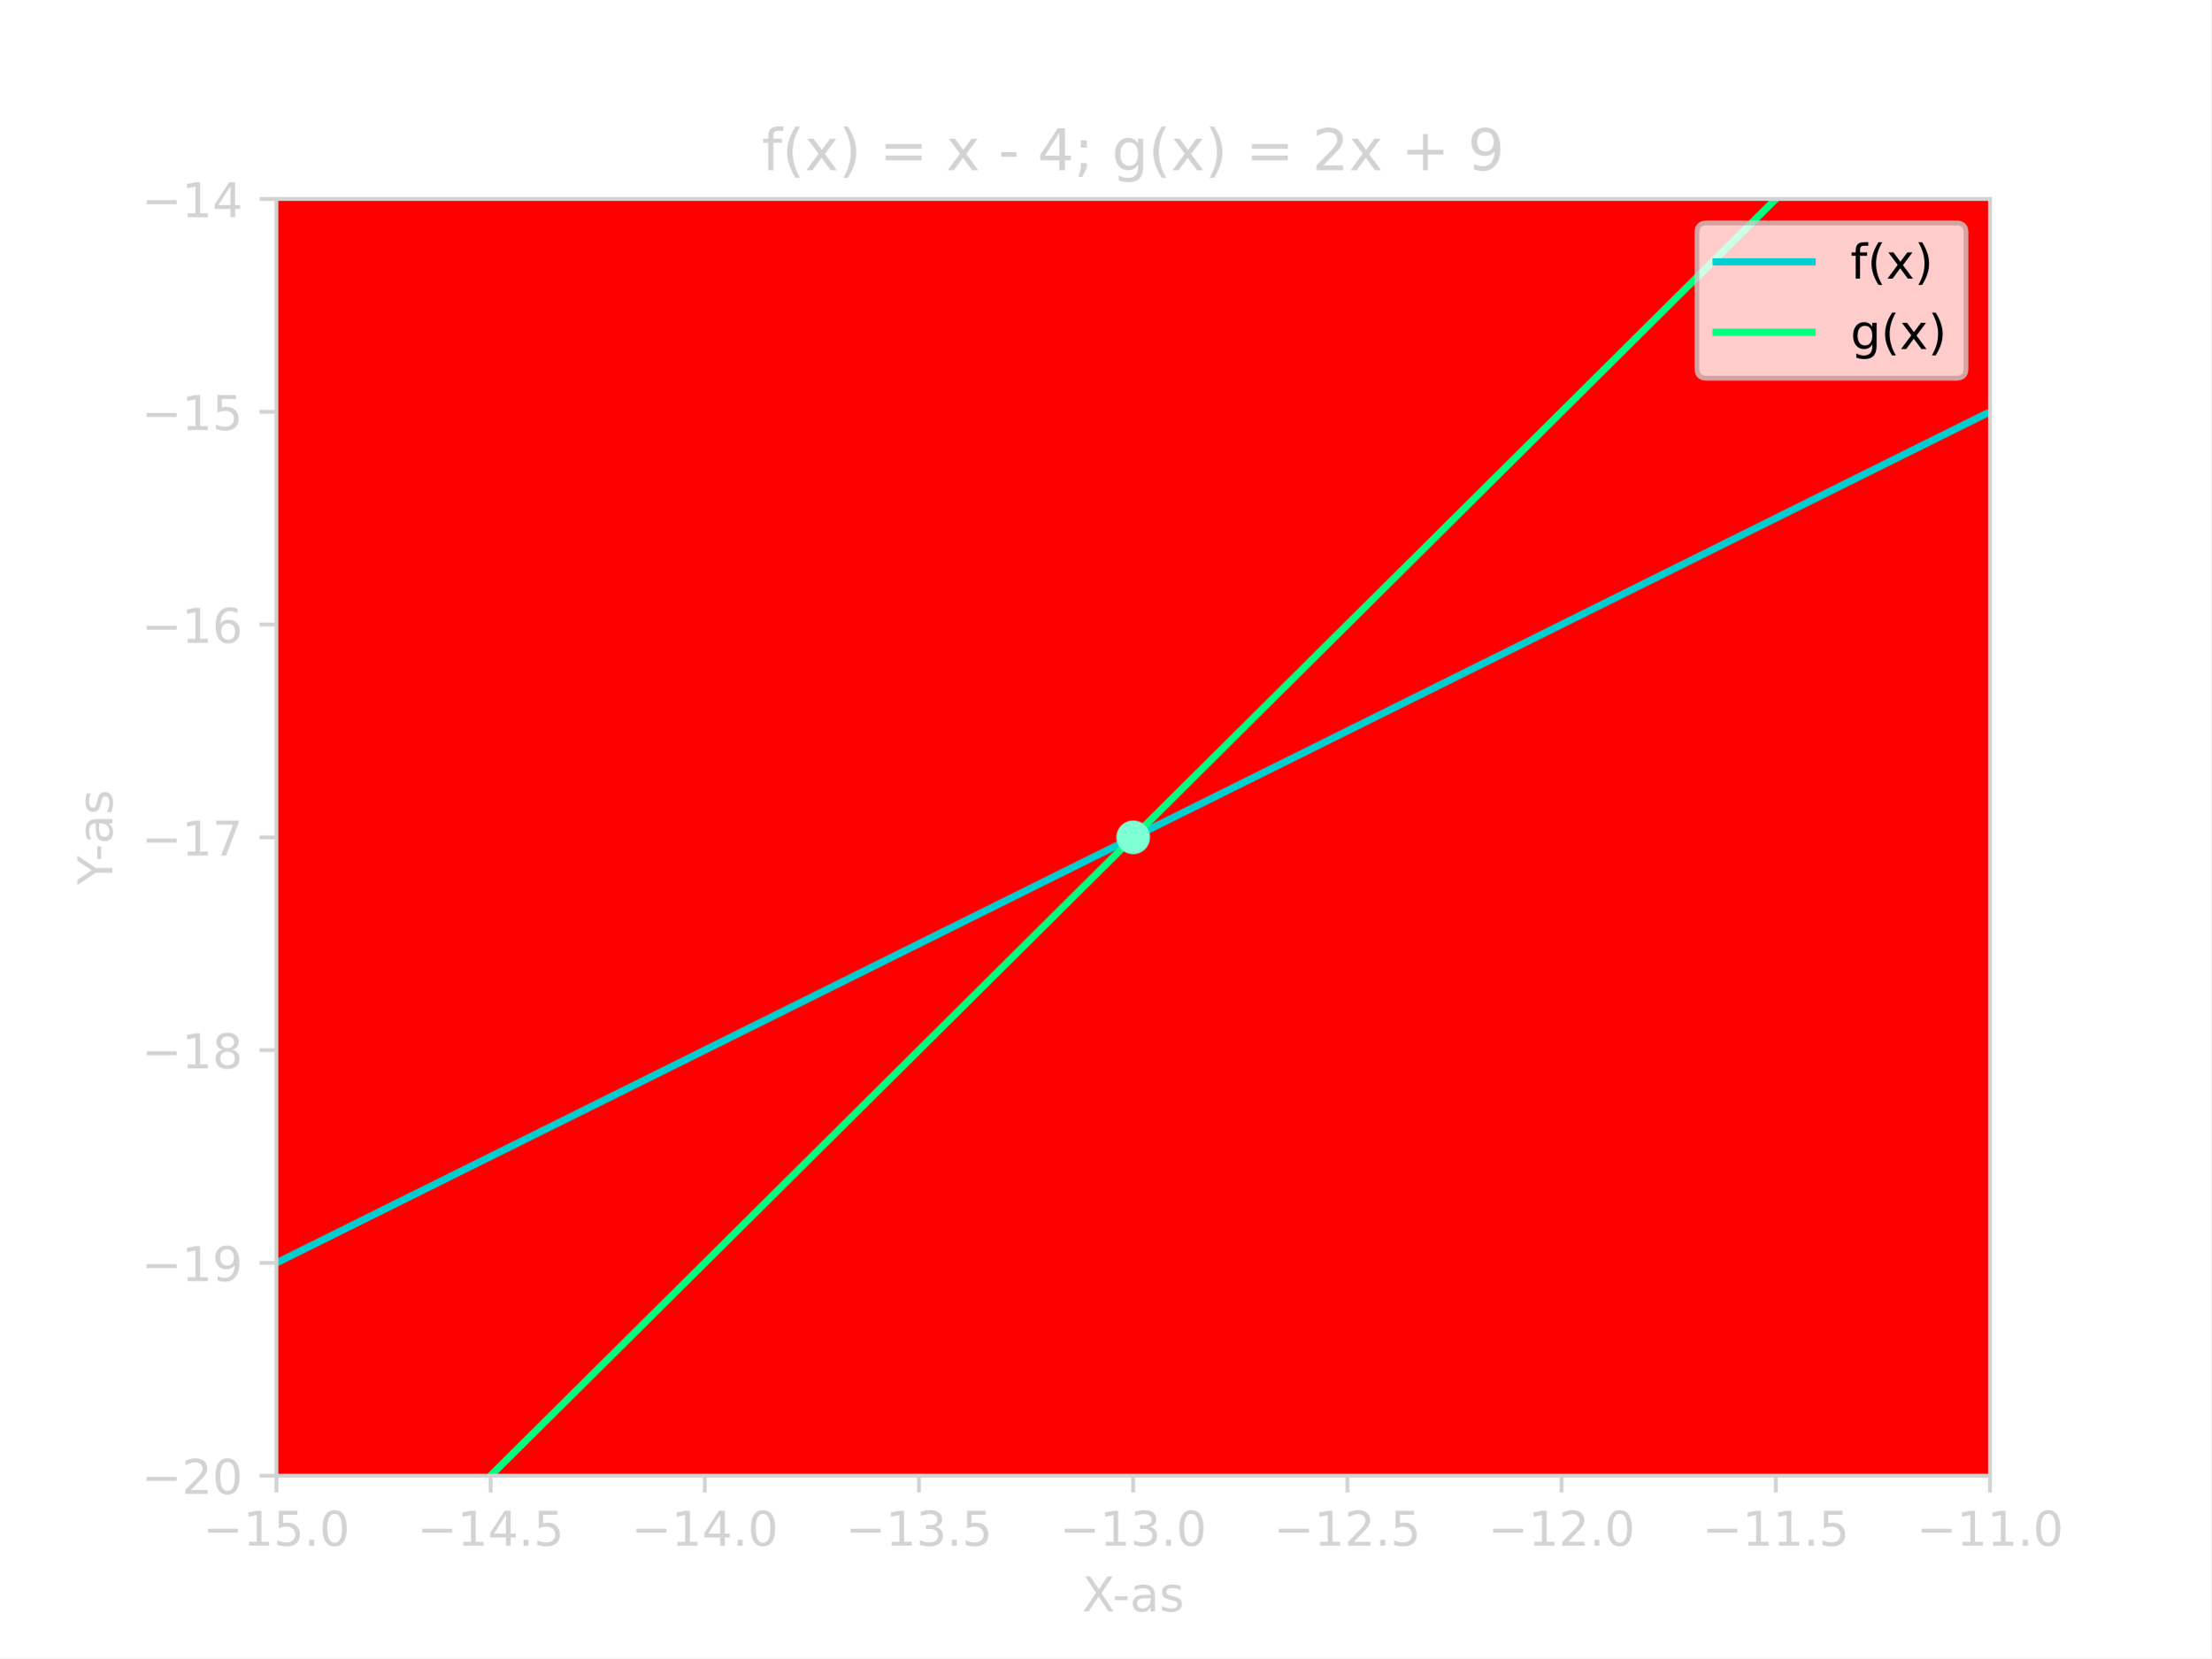
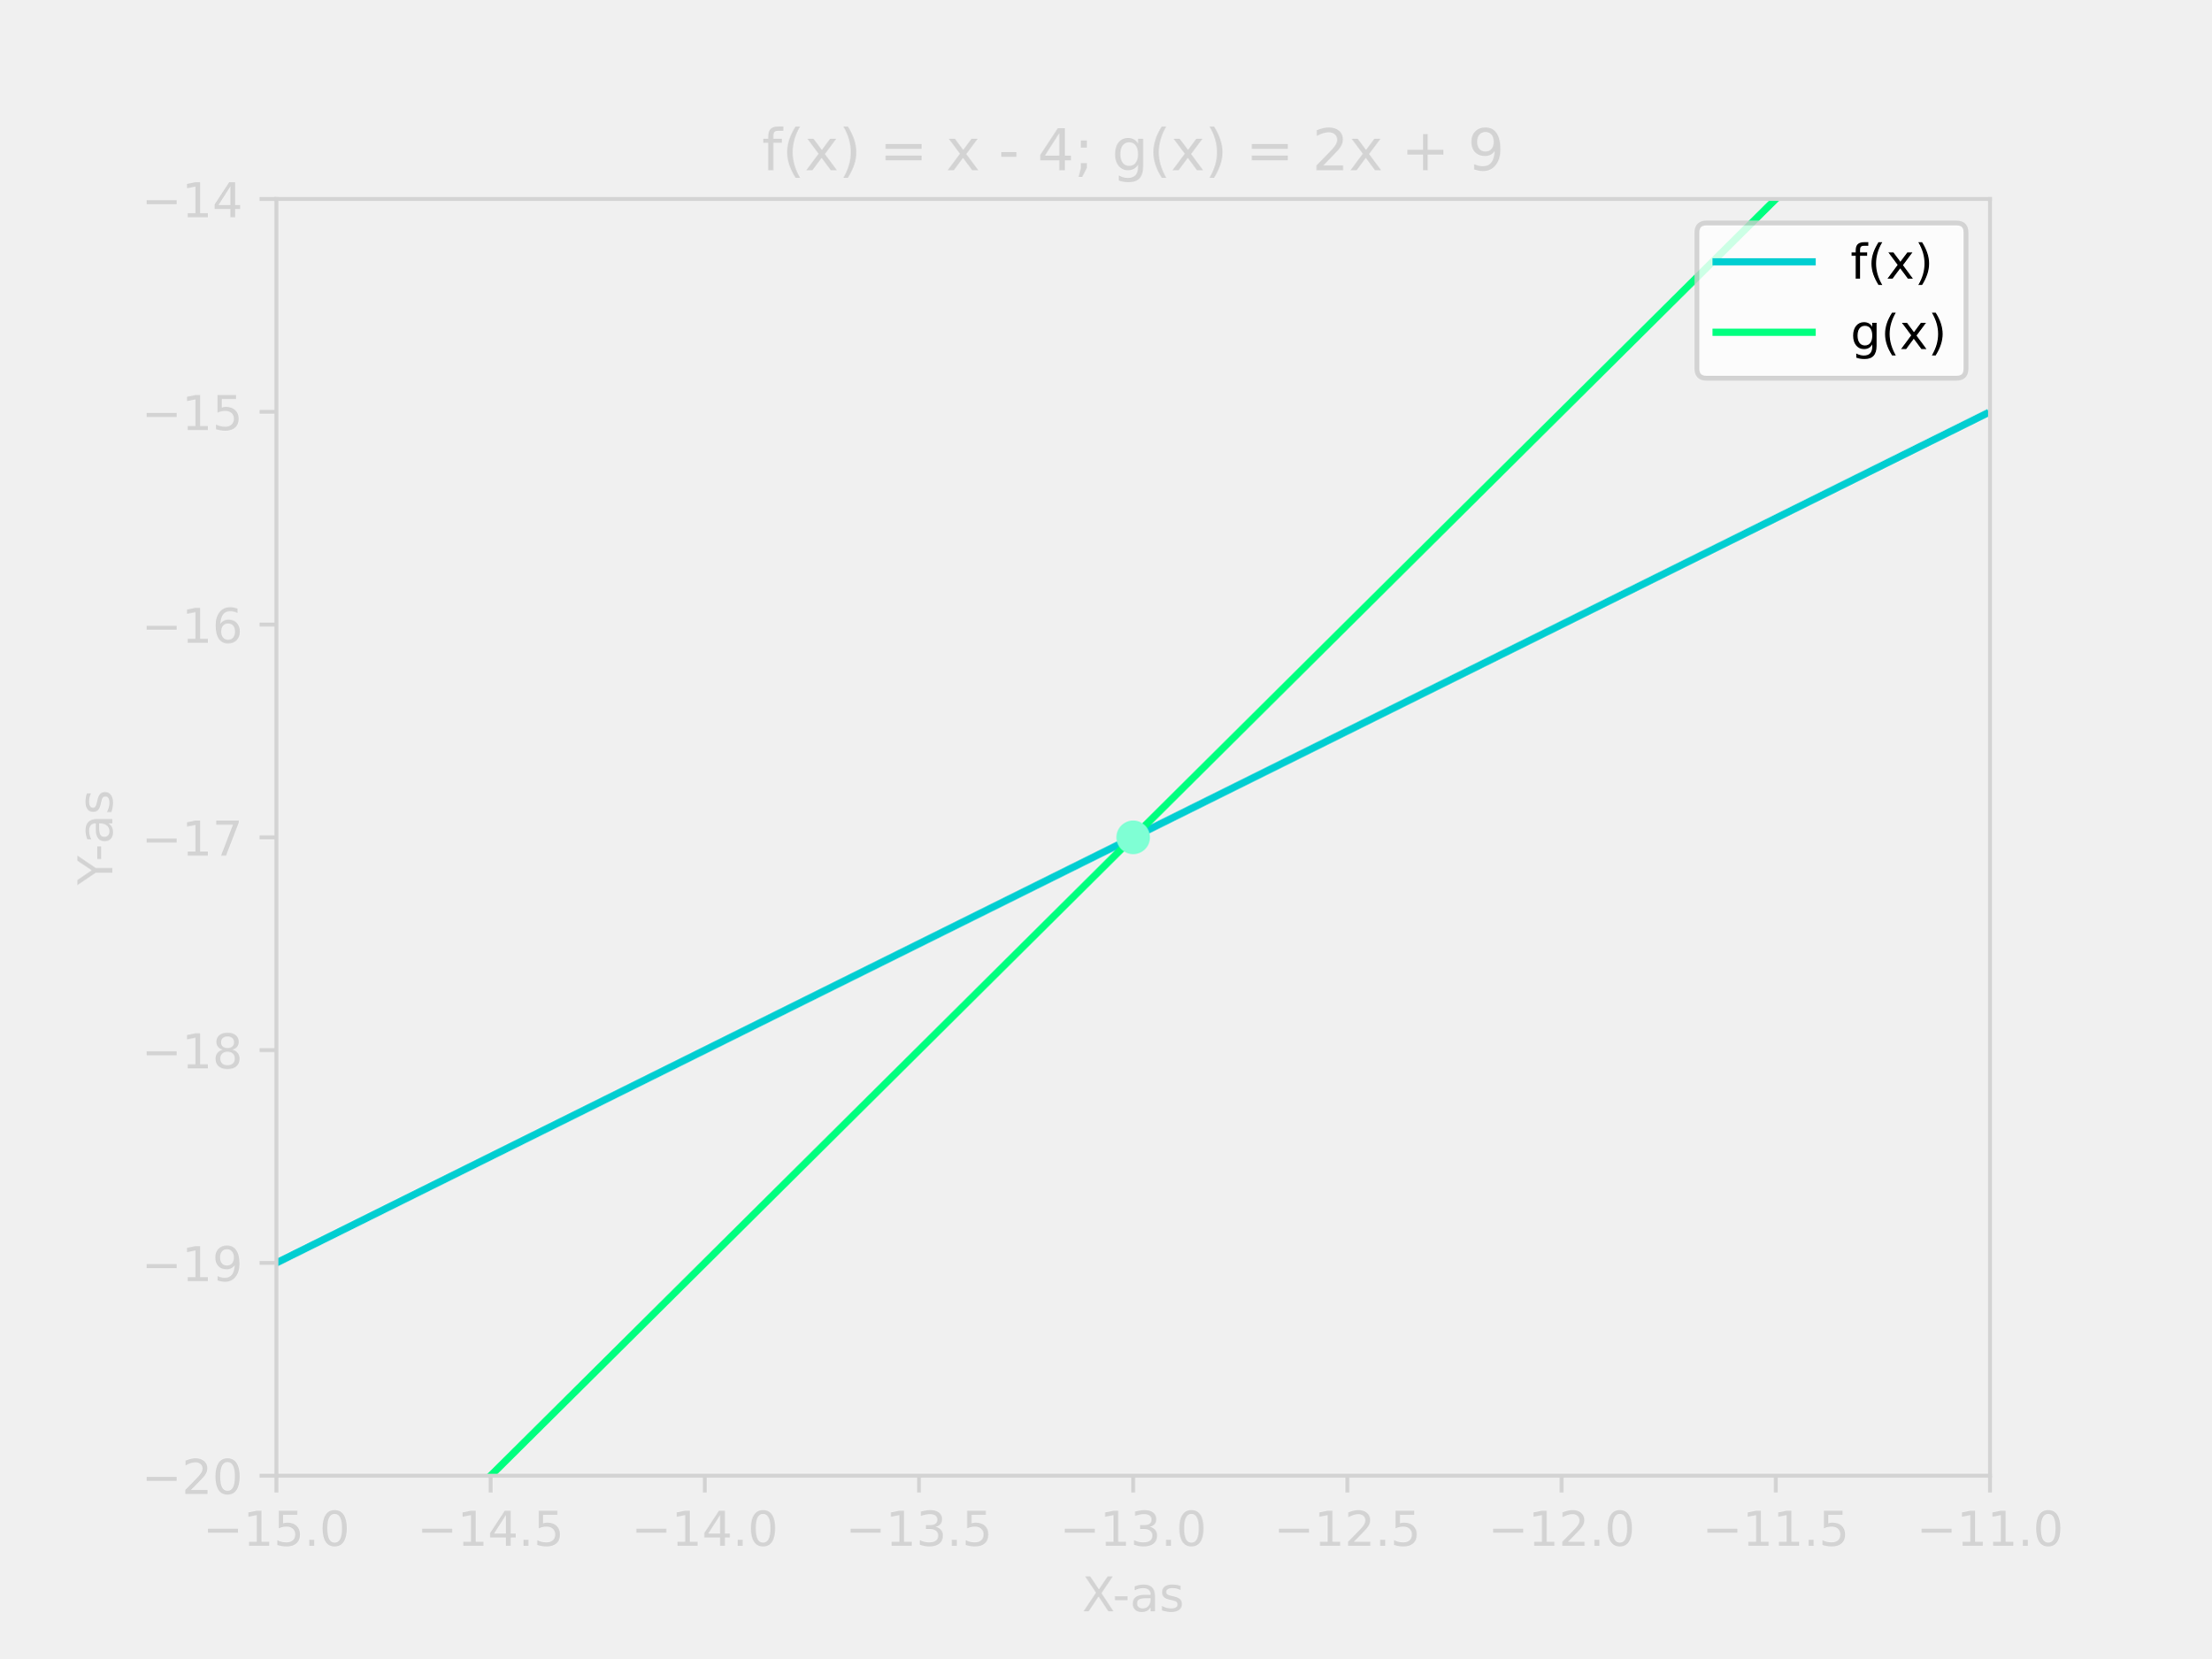
<svg xmlns="http://www.w3.org/2000/svg" xmlns:xlink="http://www.w3.org/1999/xlink" width="460.8pt" height="345.6pt" viewBox="0 0 460.8 345.6" version="1.1">
  <defs>
    <style type="text/css">*{stroke-linejoin: round; stroke-linecap: butt}</style>
  </defs>
  <g id="figure_1">
    <g id="patch_1">
-       <path d="M 0 345.6  L 460.8 345.6  L 460.8 0  L 0 0  z " style="fill: #ffffff" />
+       <path d="M 0 345.6  L 460.8 345.6  L 460.8 0  L 0 0  L 0 345.6  z " style="fill: none" />
    </g>
    <g id="axes_1">
      <g id="patch_2">
-         <path d="M 57.6 307.584  L 414.72 307.584  L 414.72 41.472  L 57.6 41.472  z " style="fill: #ff0000" />
+         <path d="M 57.6 307.584  L 414.72 307.584  L 414.72 41.472  L 57.6 41.472  L 57.6 307.584  z " style="fill: none" />
      </g>
      <g id="LineCollection_1">
-         <path clip-path="url(#p6bfad853fb)" style="fill: none; stroke: #d3d3d3; stroke-width: 1.5" />
+         <path clip-path="url(#pd39710d96b)" style="fill: none; stroke: #d3d3d3; stroke-width: 1.5" />
      </g>
      <g id="LineCollection_2">
-         <path clip-path="url(#p6bfad853fb)" style="fill: none; stroke: #d3d3d3; stroke-width: 1.5" />
+         <path clip-path="url(#pd39710d96b)" style="fill: none; stroke: #d3d3d3; stroke-width: 1.5" />
      </g>
      <g id="line2d_1">
-         <path d="M 57.6 263.232  L 413.827 86.268  L 413.827 86.268  " clip-path="url(#p6bfad853fb)" style="fill: none; stroke: #00ced1; stroke-width: 1.5; stroke-linecap: square" />
+         <path d="M 57.6 263.232  L 413.827 86.268  L 413.827 86.268  " clip-path="url(#pd39710d96b)" style="fill: none; stroke: #00ced1; stroke-width: 1.5; stroke-linecap: square" />
      </g>
      <g id="line2d_2">
-         <path d="M 62.971 346.6  L 412.828 -1  L 412.828 -1  " clip-path="url(#p6bfad853fb)" style="fill: none; stroke: #00ff7f; stroke-width: 1.5; stroke-linecap: square" />
+         <path d="M 62.971 346.6  L 412.828 -1  L 412.828 -1  " clip-path="url(#pd39710d96b)" style="fill: none; stroke: #00ff7f; stroke-width: 1.5; stroke-linecap: square" />
      </g>
      <g id="matplotlib.axis_1">
        <g id="xtick_1">
          <g id="line2d_3">
            <defs>
-               <path id="mafe4cae312" d="M 0 0  L 0 3.5  " style="stroke: #d3d3d3; stroke-width: 0.8" />
+               <path id="m3716111695" d="M 0 0  L 0 3.5  " style="stroke: #d3d3d3; stroke-width: 0.8" />
            </defs>
            <g>
-               <use xlink:href="#mafe4cae312" x="57.6" y="307.584" style="fill: #d3d3d3; stroke: #d3d3d3; stroke-width: 0.8" />
+               <use xlink:href="#m3716111695" x="57.6" y="307.584" style="fill: #d3d3d3; stroke: #d3d3d3; stroke-width: 0.8" />
            </g>
          </g>
          <g id="text_1">
            <g style="fill: #d3d3d3" transform="translate(42.27734 322.1824) scale(0.1 -0.1)">
              <defs>
                <path id="DejaVuSans-2212" d="M 678 2272  L 4684 2272  L 4684 1741  L 678 1741  L 678 2272  z " transform="scale(0.015625)" />
                <path id="DejaVuSans-31" d="M 794 531  L 1825 531  L 1825 4091  L 703 3866  L 703 4441  L 1819 4666  L 2450 4666  L 2450 531  L 3481 531  L 3481 0  L 794 0  L 794 531  z " transform="scale(0.015625)" />
                <path id="DejaVuSans-35" d="M 691 4666  L 3169 4666  L 3169 4134  L 1269 4134  L 1269 2991  Q 1406 3038 1543 3061  Q 1681 3084 1819 3084  Q 2600 3084 3056 2656  Q 3513 2228 3513 1497  Q 3513 744 3044 326  Q 2575 -91 1722 -91  Q 1428 -91 1123 -41  Q 819 9 494 109  L 494 744  Q 775 591 1075 516  Q 1375 441 1709 441  Q 2250 441 2565 725  Q 2881 1009 2881 1497  Q 2881 1984 2565 2268  Q 2250 2553 1709 2553  Q 1456 2553 1204 2497  Q 953 2441 691 2322  L 691 4666  z " transform="scale(0.015625)" />
                <path id="DejaVuSans-2e" d="M 684 794  L 1344 794  L 1344 0  L 684 0  L 684 794  z " transform="scale(0.015625)" />
                <path id="DejaVuSans-30" d="M 2034 4250  Q 1547 4250 1301 3770  Q 1056 3291 1056 2328  Q 1056 1369 1301 889  Q 1547 409 2034 409  Q 2525 409 2770 889  Q 3016 1369 3016 2328  Q 3016 3291 2770 3770  Q 2525 4250 2034 4250  z M 2034 4750  Q 2819 4750 3233 4129  Q 3647 3509 3647 2328  Q 3647 1150 3233 529  Q 2819 -91 2034 -91  Q 1250 -91 836 529  Q 422 1150 422 2328  Q 422 3509 836 4129  Q 1250 4750 2034 4750  z " transform="scale(0.015625)" />
              </defs>
              <use xlink:href="#DejaVuSans-2212" />
              <use xlink:href="#DejaVuSans-31" x="83.789" />
              <use xlink:href="#DejaVuSans-35" x="147.412" />
              <use xlink:href="#DejaVuSans-2e" x="211.035" />
              <use xlink:href="#DejaVuSans-30" x="242.822" />
            </g>
          </g>
        </g>
        <g id="xtick_2">
          <g id="line2d_4">
            <g>
-               <use xlink:href="#mafe4cae312" x="102.24" y="307.584" style="fill: #d3d3d3; stroke: #d3d3d3; stroke-width: 0.8" />
+               <use xlink:href="#m3716111695" x="102.24" y="307.584" style="fill: #d3d3d3; stroke: #d3d3d3; stroke-width: 0.8" />
            </g>
          </g>
          <g id="text_2">
            <g style="fill: #d3d3d3" transform="translate(86.91734 322.1824) scale(0.1 -0.1)">
              <defs>
                <path id="DejaVuSans-34" d="M 2419 4116  L 825 1625  L 2419 1625  L 2419 4116  z M 2253 4666  L 3047 4666  L 3047 1625  L 3713 1625  L 3713 1100  L 3047 1100  L 3047 0  L 2419 0  L 2419 1100  L 313 1100  L 313 1709  L 2253 4666  z " transform="scale(0.015625)" />
              </defs>
              <use xlink:href="#DejaVuSans-2212" />
              <use xlink:href="#DejaVuSans-31" x="83.789" />
              <use xlink:href="#DejaVuSans-34" x="147.412" />
              <use xlink:href="#DejaVuSans-2e" x="211.035" />
              <use xlink:href="#DejaVuSans-35" x="242.822" />
            </g>
          </g>
        </g>
        <g id="xtick_3">
          <g id="line2d_5">
            <g>
-               <use xlink:href="#mafe4cae312" x="146.88" y="307.584" style="fill: #d3d3d3; stroke: #d3d3d3; stroke-width: 0.8" />
+               <use xlink:href="#m3716111695" x="146.88" y="307.584" style="fill: #d3d3d3; stroke: #d3d3d3; stroke-width: 0.8" />
            </g>
          </g>
          <g id="text_3">
            <g style="fill: #d3d3d3" transform="translate(131.5573 322.1824) scale(0.1 -0.1)">
              <use xlink:href="#DejaVuSans-2212" />
              <use xlink:href="#DejaVuSans-31" x="83.789" />
              <use xlink:href="#DejaVuSans-34" x="147.412" />
              <use xlink:href="#DejaVuSans-2e" x="211.035" />
              <use xlink:href="#DejaVuSans-30" x="242.822" />
            </g>
          </g>
        </g>
        <g id="xtick_4">
          <g id="line2d_6">
            <g>
-               <use xlink:href="#mafe4cae312" x="191.52" y="307.584" style="fill: #d3d3d3; stroke: #d3d3d3; stroke-width: 0.8" />
+               <use xlink:href="#m3716111695" x="191.52" y="307.584" style="fill: #d3d3d3; stroke: #d3d3d3; stroke-width: 0.8" />
            </g>
          </g>
          <g id="text_4">
            <g style="fill: #d3d3d3" transform="translate(176.1973 322.1824) scale(0.1 -0.1)">
              <defs>
                <path id="DejaVuSans-33" d="M 2597 2516  Q 3050 2419 3304 2112  Q 3559 1806 3559 1356  Q 3559 666 3084 287  Q 2609 -91 1734 -91  Q 1441 -91 1130 -33  Q 819 25 488 141  L 488 750  Q 750 597 1062 519  Q 1375 441 1716 441  Q 2309 441 2620 675  Q 2931 909 2931 1356  Q 2931 1769 2642 2001  Q 2353 2234 1838 2234  L 1294 2234  L 1294 2753  L 1863 2753  Q 2328 2753 2575 2939  Q 2822 3125 2822 3475  Q 2822 3834 2567 4026  Q 2313 4219 1838 4219  Q 1578 4219 1281 4162  Q 984 4106 628 3988  L 628 4550  Q 988 4650 1302 4700  Q 1616 4750 1894 4750  Q 2613 4750 3031 4423  Q 3450 4097 3450 3541  Q 3450 3153 3228 2886  Q 3006 2619 2597 2516  z " transform="scale(0.015625)" />
              </defs>
              <use xlink:href="#DejaVuSans-2212" />
              <use xlink:href="#DejaVuSans-31" x="83.789" />
              <use xlink:href="#DejaVuSans-33" x="147.412" />
              <use xlink:href="#DejaVuSans-2e" x="211.035" />
              <use xlink:href="#DejaVuSans-35" x="242.822" />
            </g>
          </g>
        </g>
        <g id="xtick_5">
          <g id="line2d_7">
            <g>
-               <use xlink:href="#mafe4cae312" x="236.16" y="307.584" style="fill: #d3d3d3; stroke: #d3d3d3; stroke-width: 0.8" />
+               <use xlink:href="#m3716111695" x="236.16" y="307.584" style="fill: #d3d3d3; stroke: #d3d3d3; stroke-width: 0.8" />
            </g>
          </g>
          <g id="text_5">
            <g style="fill: #d3d3d3" transform="translate(220.8373 322.1824) scale(0.1 -0.1)">
              <use xlink:href="#DejaVuSans-2212" />
              <use xlink:href="#DejaVuSans-31" x="83.789" />
              <use xlink:href="#DejaVuSans-33" x="147.412" />
              <use xlink:href="#DejaVuSans-2e" x="211.035" />
              <use xlink:href="#DejaVuSans-30" x="242.822" />
            </g>
          </g>
        </g>
        <g id="xtick_6">
          <g id="line2d_8">
            <g>
-               <use xlink:href="#mafe4cae312" x="280.8" y="307.584" style="fill: #d3d3d3; stroke: #d3d3d3; stroke-width: 0.8" />
+               <use xlink:href="#m3716111695" x="280.8" y="307.584" style="fill: #d3d3d3; stroke: #d3d3d3; stroke-width: 0.8" />
            </g>
          </g>
          <g id="text_6">
            <g style="fill: #d3d3d3" transform="translate(265.4773 322.1824) scale(0.1 -0.1)">
              <defs>
                <path id="DejaVuSans-32" d="M 1228 531  L 3431 531  L 3431 0  L 469 0  L 469 531  Q 828 903 1448 1529  Q 2069 2156 2228 2338  Q 2531 2678 2651 2914  Q 2772 3150 2772 3378  Q 2772 3750 2511 3984  Q 2250 4219 1831 4219  Q 1534 4219 1204 4116  Q 875 4013 500 3803  L 500 4441  Q 881 4594 1212 4672  Q 1544 4750 1819 4750  Q 2544 4750 2975 4387  Q 3406 4025 3406 3419  Q 3406 3131 3298 2873  Q 3191 2616 2906 2266  Q 2828 2175 2409 1742  Q 1991 1309 1228 531  z " transform="scale(0.015625)" />
              </defs>
              <use xlink:href="#DejaVuSans-2212" />
              <use xlink:href="#DejaVuSans-31" x="83.789" />
              <use xlink:href="#DejaVuSans-32" x="147.412" />
              <use xlink:href="#DejaVuSans-2e" x="211.035" />
              <use xlink:href="#DejaVuSans-35" x="242.822" />
            </g>
          </g>
        </g>
        <g id="xtick_7">
          <g id="line2d_9">
            <g>
-               <use xlink:href="#mafe4cae312" x="325.44" y="307.584" style="fill: #d3d3d3; stroke: #d3d3d3; stroke-width: 0.8" />
+               <use xlink:href="#m3716111695" x="325.44" y="307.584" style="fill: #d3d3d3; stroke: #d3d3d3; stroke-width: 0.8" />
            </g>
          </g>
          <g id="text_7">
            <g style="fill: #d3d3d3" transform="translate(310.1173 322.1824) scale(0.1 -0.1)">
              <use xlink:href="#DejaVuSans-2212" />
              <use xlink:href="#DejaVuSans-31" x="83.789" />
              <use xlink:href="#DejaVuSans-32" x="147.412" />
              <use xlink:href="#DejaVuSans-2e" x="211.035" />
              <use xlink:href="#DejaVuSans-30" x="242.822" />
            </g>
          </g>
        </g>
        <g id="xtick_8">
          <g id="line2d_10">
            <g>
-               <use xlink:href="#mafe4cae312" x="370.08" y="307.584" style="fill: #d3d3d3; stroke: #d3d3d3; stroke-width: 0.8" />
+               <use xlink:href="#m3716111695" x="370.08" y="307.584" style="fill: #d3d3d3; stroke: #d3d3d3; stroke-width: 0.8" />
            </g>
          </g>
          <g id="text_8">
            <g style="fill: #d3d3d3" transform="translate(354.7573 322.1824) scale(0.1 -0.1)">
              <use xlink:href="#DejaVuSans-2212" />
              <use xlink:href="#DejaVuSans-31" x="83.789" />
              <use xlink:href="#DejaVuSans-31" x="147.412" />
              <use xlink:href="#DejaVuSans-2e" x="211.035" />
              <use xlink:href="#DejaVuSans-35" x="242.822" />
            </g>
          </g>
        </g>
        <g id="xtick_9">
          <g id="line2d_11">
            <g>
-               <use xlink:href="#mafe4cae312" x="414.72" y="307.584" style="fill: #d3d3d3; stroke: #d3d3d3; stroke-width: 0.8" />
+               <use xlink:href="#m3716111695" x="414.72" y="307.584" style="fill: #d3d3d3; stroke: #d3d3d3; stroke-width: 0.8" />
            </g>
          </g>
          <g id="text_9">
            <g style="fill: #d3d3d3" transform="translate(399.3973 322.1824) scale(0.1 -0.1)">
              <use xlink:href="#DejaVuSans-2212" />
              <use xlink:href="#DejaVuSans-31" x="83.789" />
              <use xlink:href="#DejaVuSans-31" x="147.412" />
              <use xlink:href="#DejaVuSans-2e" x="211.035" />
              <use xlink:href="#DejaVuSans-30" x="242.822" />
            </g>
          </g>
        </g>
        <g id="text_10">
          <g style="fill: #d3d3d3" transform="translate(225.5123 335.8606) scale(0.1 -0.1)">
            <defs>
              <path id="DejaVuSans-58" d="M 403 4666  L 1081 4666  L 2241 2931  L 3406 4666  L 4084 4666  L 2584 2425  L 4184 0  L 3506 0  L 2194 1984  L 872 0  L 191 0  L 1856 2491  L 403 4666  z " transform="scale(0.015625)" />
              <path id="DejaVuSans-2d" d="M 313 2009  L 1997 2009  L 1997 1497  L 313 1497  L 313 2009  z " transform="scale(0.015625)" />
              <path id="DejaVuSans-61" d="M 2194 1759  Q 1497 1759 1228 1600  Q 959 1441 959 1056  Q 959 750 1161 570  Q 1363 391 1709 391  Q 2188 391 2477 730  Q 2766 1069 2766 1631  L 2766 1759  L 2194 1759  z M 3341 1997  L 3341 0  L 2766 0  L 2766 531  Q 2569 213 2275 61  Q 1981 -91 1556 -91  Q 1019 -91 701 211  Q 384 513 384 1019  Q 384 1609 779 1909  Q 1175 2209 1959 2209  L 2766 2209  L 2766 2266  Q 2766 2663 2505 2880  Q 2244 3097 1772 3097  Q 1472 3097 1187 3025  Q 903 2953 641 2809  L 641 3341  Q 956 3463 1253 3523  Q 1550 3584 1831 3584  Q 2591 3584 2966 3190  Q 3341 2797 3341 1997  z " transform="scale(0.015625)" />
              <path id="DejaVuSans-73" d="M 2834 3397  L 2834 2853  Q 2591 2978 2328 3040  Q 2066 3103 1784 3103  Q 1356 3103 1142 2972  Q 928 2841 928 2578  Q 928 2378 1081 2264  Q 1234 2150 1697 2047  L 1894 2003  Q 2506 1872 2764 1633  Q 3022 1394 3022 966  Q 3022 478 2636 193  Q 2250 -91 1575 -91  Q 1294 -91 989 -36  Q 684 19 347 128  L 347 722  Q 666 556 975 473  Q 1284 391 1588 391  Q 1994 391 2212 530  Q 2431 669 2431 922  Q 2431 1156 2273 1281  Q 2116 1406 1581 1522  L 1381 1569  Q 847 1681 609 1914  Q 372 2147 372 2553  Q 372 3047 722 3315  Q 1072 3584 1716 3584  Q 2034 3584 2315 3537  Q 2597 3491 2834 3397  z " transform="scale(0.015625)" />
            </defs>
            <use xlink:href="#DejaVuSans-58" />
            <use xlink:href="#DejaVuSans-2d" x="63.506" />
            <use xlink:href="#DejaVuSans-61" x="99.59" />
            <use xlink:href="#DejaVuSans-73" x="160.869" />
          </g>
        </g>
      </g>
      <g id="matplotlib.axis_2">
        <g id="ytick_1">
          <g id="line2d_12">
            <defs>
-               <path id="m10a86c99b7" d="M 0 0  L -3.5 0  " style="stroke: #d3d3d3; stroke-width: 0.8" />
+               <path id="m3423a10b2b" d="M 0 0  L -3.5 0  " style="stroke: #d3d3d3; stroke-width: 0.8" />
            </defs>
            <g>
-               <use xlink:href="#m10a86c99b7" x="57.6" y="307.584" style="fill: #d3d3d3; stroke: #d3d3d3; stroke-width: 0.8" />
+               <use xlink:href="#m3423a10b2b" x="57.6" y="307.584" style="fill: #d3d3d3; stroke: #d3d3d3; stroke-width: 0.8" />
            </g>
          </g>
          <g id="text_11">
            <g style="fill: #d3d3d3" transform="translate(29.49531 311.3832) scale(0.1 -0.1)">
              <use xlink:href="#DejaVuSans-2212" />
              <use xlink:href="#DejaVuSans-32" x="83.789" />
              <use xlink:href="#DejaVuSans-30" x="147.412" />
            </g>
          </g>
        </g>
        <g id="ytick_2">
          <g id="line2d_13">
            <g>
-               <use xlink:href="#m10a86c99b7" x="57.6" y="263.232" style="fill: #d3d3d3; stroke: #d3d3d3; stroke-width: 0.8" />
+               <use xlink:href="#m3423a10b2b" x="57.6" y="263.232" style="fill: #d3d3d3; stroke: #d3d3d3; stroke-width: 0.8" />
            </g>
          </g>
          <g id="text_12">
            <g style="fill: #d3d3d3" transform="translate(29.49531 267.0312) scale(0.1 -0.1)">
              <defs>
                <path id="DejaVuSans-39" d="M 703 97  L 703 672  Q 941 559 1184 500  Q 1428 441 1663 441  Q 2288 441 2617 861  Q 2947 1281 2994 2138  Q 2813 1869 2534 1725  Q 2256 1581 1919 1581  Q 1219 1581 811 2004  Q 403 2428 403 3163  Q 403 3881 828 4315  Q 1253 4750 1959 4750  Q 2769 4750 3195 4129  Q 3622 3509 3622 2328  Q 3622 1225 3098 567  Q 2575 -91 1691 -91  Q 1453 -91 1209 -44  Q 966 3 703 97  z M 1959 2075  Q 2384 2075 2632 2365  Q 2881 2656 2881 3163  Q 2881 3666 2632 3958  Q 2384 4250 1959 4250  Q 1534 4250 1286 3958  Q 1038 3666 1038 3163  Q 1038 2656 1286 2365  Q 1534 2075 1959 2075  z " transform="scale(0.015625)" />
              </defs>
              <use xlink:href="#DejaVuSans-2212" />
              <use xlink:href="#DejaVuSans-31" x="83.789" />
              <use xlink:href="#DejaVuSans-39" x="147.412" />
            </g>
          </g>
        </g>
        <g id="ytick_3">
          <g id="line2d_14">
            <g>
-               <use xlink:href="#m10a86c99b7" x="57.6" y="218.88" style="fill: #d3d3d3; stroke: #d3d3d3; stroke-width: 0.8" />
+               <use xlink:href="#m3423a10b2b" x="57.6" y="218.88" style="fill: #d3d3d3; stroke: #d3d3d3; stroke-width: 0.8" />
            </g>
          </g>
          <g id="text_13">
            <g style="fill: #d3d3d3" transform="translate(29.49531 222.6792) scale(0.1 -0.1)">
              <defs>
                <path id="DejaVuSans-38" d="M 2034 2216  Q 1584 2216 1326 1975  Q 1069 1734 1069 1313  Q 1069 891 1326 650  Q 1584 409 2034 409  Q 2484 409 2743 651  Q 3003 894 3003 1313  Q 3003 1734 2745 1975  Q 2488 2216 2034 2216  z M 1403 2484  Q 997 2584 770 2862  Q 544 3141 544 3541  Q 544 4100 942 4425  Q 1341 4750 2034 4750  Q 2731 4750 3128 4425  Q 3525 4100 3525 3541  Q 3525 3141 3298 2862  Q 3072 2584 2669 2484  Q 3125 2378 3379 2068  Q 3634 1759 3634 1313  Q 3634 634 3220 271  Q 2806 -91 2034 -91  Q 1263 -91 848 271  Q 434 634 434 1313  Q 434 1759 690 2068  Q 947 2378 1403 2484  z M 1172 3481  Q 1172 3119 1398 2916  Q 1625 2713 2034 2713  Q 2441 2713 2670 2916  Q 2900 3119 2900 3481  Q 2900 3844 2670 4047  Q 2441 4250 2034 4250  Q 1625 4250 1398 4047  Q 1172 3844 1172 3481  z " transform="scale(0.015625)" />
              </defs>
              <use xlink:href="#DejaVuSans-2212" />
              <use xlink:href="#DejaVuSans-31" x="83.789" />
              <use xlink:href="#DejaVuSans-38" x="147.412" />
            </g>
          </g>
        </g>
        <g id="ytick_4">
          <g id="line2d_15">
            <g>
-               <use xlink:href="#m10a86c99b7" x="57.6" y="174.528" style="fill: #d3d3d3; stroke: #d3d3d3; stroke-width: 0.8" />
+               <use xlink:href="#m3423a10b2b" x="57.6" y="174.528" style="fill: #d3d3d3; stroke: #d3d3d3; stroke-width: 0.8" />
            </g>
          </g>
          <g id="text_14">
            <g style="fill: #d3d3d3" transform="translate(29.49531 178.3272) scale(0.1 -0.1)">
              <defs>
                <path id="DejaVuSans-37" d="M 525 4666  L 3525 4666  L 3525 4397  L 1831 0  L 1172 0  L 2766 4134  L 525 4134  L 525 4666  z " transform="scale(0.015625)" />
              </defs>
              <use xlink:href="#DejaVuSans-2212" />
              <use xlink:href="#DejaVuSans-31" x="83.789" />
              <use xlink:href="#DejaVuSans-37" x="147.412" />
            </g>
          </g>
        </g>
        <g id="ytick_5">
          <g id="line2d_16">
            <g>
-               <use xlink:href="#m10a86c99b7" x="57.6" y="130.176" style="fill: #d3d3d3; stroke: #d3d3d3; stroke-width: 0.8" />
+               <use xlink:href="#m3423a10b2b" x="57.6" y="130.176" style="fill: #d3d3d3; stroke: #d3d3d3; stroke-width: 0.8" />
            </g>
          </g>
          <g id="text_15">
            <g style="fill: #d3d3d3" transform="translate(29.49531 133.9752) scale(0.1 -0.1)">
              <defs>
                <path id="DejaVuSans-36" d="M 2113 2584  Q 1688 2584 1439 2293  Q 1191 2003 1191 1497  Q 1191 994 1439 701  Q 1688 409 2113 409  Q 2538 409 2786 701  Q 3034 994 3034 1497  Q 3034 2003 2786 2293  Q 2538 2584 2113 2584  z M 3366 4563  L 3366 3988  Q 3128 4100 2886 4159  Q 2644 4219 2406 4219  Q 1781 4219 1451 3797  Q 1122 3375 1075 2522  Q 1259 2794 1537 2939  Q 1816 3084 2150 3084  Q 2853 3084 3261 2657  Q 3669 2231 3669 1497  Q 3669 778 3244 343  Q 2819 -91 2113 -91  Q 1303 -91 875 529  Q 447 1150 447 2328  Q 447 3434 972 4092  Q 1497 4750 2381 4750  Q 2619 4750 2861 4703  Q 3103 4656 3366 4563  z " transform="scale(0.015625)" />
              </defs>
              <use xlink:href="#DejaVuSans-2212" />
              <use xlink:href="#DejaVuSans-31" x="83.789" />
              <use xlink:href="#DejaVuSans-36" x="147.412" />
            </g>
          </g>
        </g>
        <g id="ytick_6">
          <g id="line2d_17">
            <g>
-               <use xlink:href="#m10a86c99b7" x="57.6" y="85.824" style="fill: #d3d3d3; stroke: #d3d3d3; stroke-width: 0.8" />
+               <use xlink:href="#m3423a10b2b" x="57.6" y="85.824" style="fill: #d3d3d3; stroke: #d3d3d3; stroke-width: 0.8" />
            </g>
          </g>
          <g id="text_16">
            <g style="fill: #d3d3d3" transform="translate(29.49531 89.62322) scale(0.1 -0.1)">
              <use xlink:href="#DejaVuSans-2212" />
              <use xlink:href="#DejaVuSans-31" x="83.789" />
              <use xlink:href="#DejaVuSans-35" x="147.412" />
            </g>
          </g>
        </g>
        <g id="ytick_7">
          <g id="line2d_18">
            <g>
-               <use xlink:href="#m10a86c99b7" x="57.6" y="41.472" style="fill: #d3d3d3; stroke: #d3d3d3; stroke-width: 0.8" />
+               <use xlink:href="#m3423a10b2b" x="57.6" y="41.472" style="fill: #d3d3d3; stroke: #d3d3d3; stroke-width: 0.8" />
            </g>
          </g>
          <g id="text_17">
            <g style="fill: #d3d3d3" transform="translate(29.49531 45.27122) scale(0.1 -0.1)">
              <use xlink:href="#DejaVuSans-2212" />
              <use xlink:href="#DejaVuSans-31" x="83.789" />
              <use xlink:href="#DejaVuSans-34" x="147.412" />
            </g>
          </g>
        </g>
        <g id="text_18">
          <g style="fill: #d3d3d3" transform="translate(23.41562 184.4608) rotate(-90) scale(0.1 -0.1)">
            <defs>
              <path id="DejaVuSans-59" d="M -13 4666  L 666 4666  L 1959 2747  L 3244 4666  L 3922 4666  L 2272 2222  L 2272 0  L 1638 0  L 1638 2222  L -13 4666  z " transform="scale(0.015625)" />
            </defs>
            <use xlink:href="#DejaVuSans-59" />
            <use xlink:href="#DejaVuSans-2d" x="49.209" />
            <use xlink:href="#DejaVuSans-61" x="85.293" />
            <use xlink:href="#DejaVuSans-73" x="146.572" />
          </g>
        </g>
      </g>
      <g id="PathCollection_1">
        <defs>
-           <path id="md337080adc" d="M 0 3  C 0.796 3 1.559 2.684 2.121 2.121  C 2.684 1.559 3 0.796 3 0  C 3 -0.796 2.684 -1.559 2.121 -2.121  C 1.559 -2.684 0.796 -3 0 -3  C -0.796 -3 -1.559 -2.684 -2.121 -2.121  C -2.684 -1.559 -3 -0.796 -3 0  C -3 0.796 -2.684 1.559 -2.121 2.121  C -1.559 2.684 -0.796 3 0 3  z " style="stroke: #7fffd4" />
+           <path id="mfea251388b" d="M 0 3  C 0.796 3 1.559 2.684 2.121 2.121  C 2.684 1.559 3 0.796 3 0  C 3 -0.796 2.684 -1.559 2.121 -2.121  C 1.559 -2.684 0.796 -3 0 -3  C -0.796 -3 -1.559 -2.684 -2.121 -2.121  C -2.684 -1.559 -3 -0.796 -3 0  C -3 0.796 -2.684 1.559 -2.121 2.121  C -1.559 2.684 -0.796 3 0 3  z " style="stroke: #7fffd4" />
        </defs>
-         <g clip-path="url(#p6bfad853fb)">
-           <use xlink:href="#md337080adc" x="236.16" y="174.528" style="fill: #7fffd4; stroke: #7fffd4" />
+         <g clip-path="url(#pd39710d96b)">
+           <use xlink:href="#mfea251388b" x="236.16" y="174.528" style="fill: #7fffd4; stroke: #7fffd4" />
        </g>
      </g>
      <g id="patch_3">
        <path d="M 57.6 307.584  L 57.6 41.472  " style="fill: none; stroke: #d3d3d3; stroke-width: 0.8; stroke-linejoin: miter; stroke-linecap: square" />
      </g>
      <g id="patch_4">
        <path d="M 414.72 307.584  L 414.72 41.472  " style="fill: none; stroke: #d3d3d3; stroke-width: 0.8; stroke-linejoin: miter; stroke-linecap: square" />
      </g>
      <g id="patch_5">
        <path d="M 57.6 307.584  L 414.72 307.584  " style="fill: none; stroke: #d3d3d3; stroke-width: 0.8; stroke-linejoin: miter; stroke-linecap: square" />
      </g>
      <g id="patch_6">
        <path d="M 57.6 41.472  L 414.72 41.472  " style="fill: none; stroke: #d3d3d3; stroke-width: 0.8; stroke-linejoin: miter; stroke-linecap: square" />
      </g>
      <g id="text_19">
        <g style="fill: #d3d3d3" transform="translate(158.7862 35.472) scale(0.12 -0.12)">
          <defs>
            <path id="DejaVuSans-66" d="M 2375 4863  L 2375 4384  L 1825 4384  Q 1516 4384 1395 4259  Q 1275 4134 1275 3809  L 1275 3500  L 2222 3500  L 2222 3053  L 1275 3053  L 1275 0  L 697 0  L 697 3053  L 147 3053  L 147 3500  L 697 3500  L 697 3744  Q 697 4328 969 4595  Q 1241 4863 1831 4863  L 2375 4863  z " transform="scale(0.015625)" />
            <path id="DejaVuSans-28" d="M 1984 4856  Q 1566 4138 1362 3434  Q 1159 2731 1159 2009  Q 1159 1288 1364 580  Q 1569 -128 1984 -844  L 1484 -844  Q 1016 -109 783 600  Q 550 1309 550 2009  Q 550 2706 781 3412  Q 1013 4119 1484 4856  L 1984 4856  z " transform="scale(0.015625)" />
            <path id="DejaVuSans-78" d="M 3513 3500  L 2247 1797  L 3578 0  L 2900 0  L 1881 1375  L 863 0  L 184 0  L 1544 1831  L 300 3500  L 978 3500  L 1906 2253  L 2834 3500  L 3513 3500  z " transform="scale(0.015625)" />
            <path id="DejaVuSans-29" d="M 513 4856  L 1013 4856  Q 1481 4119 1714 3412  Q 1947 2706 1947 2009  Q 1947 1309 1714 600  Q 1481 -109 1013 -844  L 513 -844  Q 928 -128 1133 580  Q 1338 1288 1338 2009  Q 1338 2731 1133 3434  Q 928 4138 513 4856  z " transform="scale(0.015625)" />
            <path id="DejaVuSans-20" transform="scale(0.015625)" />
            <path id="DejaVuSans-3d" d="M 678 2906  L 4684 2906  L 4684 2381  L 678 2381  L 678 2906  z M 678 1631  L 4684 1631  L 4684 1100  L 678 1100  L 678 1631  z " transform="scale(0.015625)" />
            <path id="DejaVuSans-3b" d="M 750 3309  L 1409 3309  L 1409 2516  L 750 2516  L 750 3309  z M 750 794  L 1409 794  L 1409 256  L 897 -744  L 494 -744  L 750 256  L 750 794  z " transform="scale(0.015625)" />
            <path id="DejaVuSans-67" d="M 2906 1791  Q 2906 2416 2648 2759  Q 2391 3103 1925 3103  Q 1463 3103 1205 2759  Q 947 2416 947 1791  Q 947 1169 1205 825  Q 1463 481 1925 481  Q 2391 481 2648 825  Q 2906 1169 2906 1791  z M 3481 434  Q 3481 -459 3084 -895  Q 2688 -1331 1869 -1331  Q 1566 -1331 1297 -1286  Q 1028 -1241 775 -1147  L 775 -588  Q 1028 -725 1275 -790  Q 1522 -856 1778 -856  Q 2344 -856 2625 -561  Q 2906 -266 2906 331  L 2906 616  Q 2728 306 2450 153  Q 2172 0 1784 0  Q 1141 0 747 490  Q 353 981 353 1791  Q 353 2603 747 3093  Q 1141 3584 1784 3584  Q 2172 3584 2450 3431  Q 2728 3278 2906 2969  L 2906 3500  L 3481 3500  L 3481 434  z " transform="scale(0.015625)" />
            <path id="DejaVuSans-2b" d="M 2944 4013  L 2944 2272  L 4684 2272  L 4684 1741  L 2944 1741  L 2944 0  L 2419 0  L 2419 1741  L 678 1741  L 678 2272  L 2419 2272  L 2419 4013  L 2944 4013  z " transform="scale(0.015625)" />
          </defs>
          <use xlink:href="#DejaVuSans-66" />
          <use xlink:href="#DejaVuSans-28" x="35.205" />
          <use xlink:href="#DejaVuSans-78" x="74.219" />
          <use xlink:href="#DejaVuSans-29" x="133.398" />
          <use xlink:href="#DejaVuSans-20" x="172.412" />
          <use xlink:href="#DejaVuSans-3d" x="204.199" />
          <use xlink:href="#DejaVuSans-20" x="287.988" />
          <use xlink:href="#DejaVuSans-78" x="319.775" />
          <use xlink:href="#DejaVuSans-20" x="378.955" />
          <use xlink:href="#DejaVuSans-2d" x="410.742" />
          <use xlink:href="#DejaVuSans-20" x="446.826" />
          <use xlink:href="#DejaVuSans-34" x="478.613" />
          <use xlink:href="#DejaVuSans-3b" x="542.236" />
          <use xlink:href="#DejaVuSans-20" x="575.928" />
          <use xlink:href="#DejaVuSans-67" x="607.715" />
          <use xlink:href="#DejaVuSans-28" x="671.191" />
          <use xlink:href="#DejaVuSans-78" x="710.205" />
          <use xlink:href="#DejaVuSans-29" x="769.385" />
          <use xlink:href="#DejaVuSans-20" x="808.398" />
          <use xlink:href="#DejaVuSans-3d" x="840.186" />
          <use xlink:href="#DejaVuSans-20" x="923.975" />
          <use xlink:href="#DejaVuSans-32" x="955.762" />
          <use xlink:href="#DejaVuSans-78" x="1019.385" />
          <use xlink:href="#DejaVuSans-20" x="1078.564" />
          <use xlink:href="#DejaVuSans-2b" x="1110.352" />
          <use xlink:href="#DejaVuSans-20" x="1194.141" />
          <use xlink:href="#DejaVuSans-39" x="1225.928" />
        </g>
      </g>
      <g id="legend_1">
        <g id="patch_7">
          <path d="M 355.65 78.828  L 407.72 78.828  Q 409.72 78.828 409.72 76.828  L 409.72 48.472  Q 409.72 46.472 407.72 46.472  L 355.65 46.472  Q 353.65 46.472 353.65 48.472  L 353.65 76.828  Q 353.65 78.828 355.65 78.828  z " style="fill: #ffffff; opacity: 0.8; stroke: #cccccc; stroke-linejoin: miter" />
        </g>
        <g id="line2d_19">
          <path d="M 357.65 54.57  L 367.65 54.57  L 377.65 54.57  " style="fill: none; stroke: #00ced1; stroke-width: 1.5; stroke-linecap: square" />
        </g>
        <g id="text_20">
          <g transform="translate(385.6497 58.07044) scale(0.1 -0.1)">
            <use xlink:href="#DejaVuSans-66" />
            <use xlink:href="#DejaVuSans-28" x="35.205" />
            <use xlink:href="#DejaVuSans-78" x="74.219" />
            <use xlink:href="#DejaVuSans-29" x="133.398" />
          </g>
        </g>
        <g id="line2d_20">
          <path d="M 357.65 69.249  L 367.65 69.249  L 377.65 69.249  " style="fill: none; stroke: #00ff7f; stroke-width: 1.5; stroke-linecap: square" />
        </g>
        <g id="text_21">
          <g transform="translate(385.6497 72.74856) scale(0.1 -0.1)">
            <use xlink:href="#DejaVuSans-67" />
            <use xlink:href="#DejaVuSans-28" x="63.477" />
            <use xlink:href="#DejaVuSans-78" x="102.49" />
            <use xlink:href="#DejaVuSans-29" x="161.67" />
          </g>
        </g>
      </g>
    </g>
  </g>
  <defs>
-     <clipPath id="p6bfad853fb">
+     <clipPath id="pd39710d96b">
      <rect x="57.6" y="41.472" width="357.12" height="266.112" />
    </clipPath>
  </defs>
</svg>
